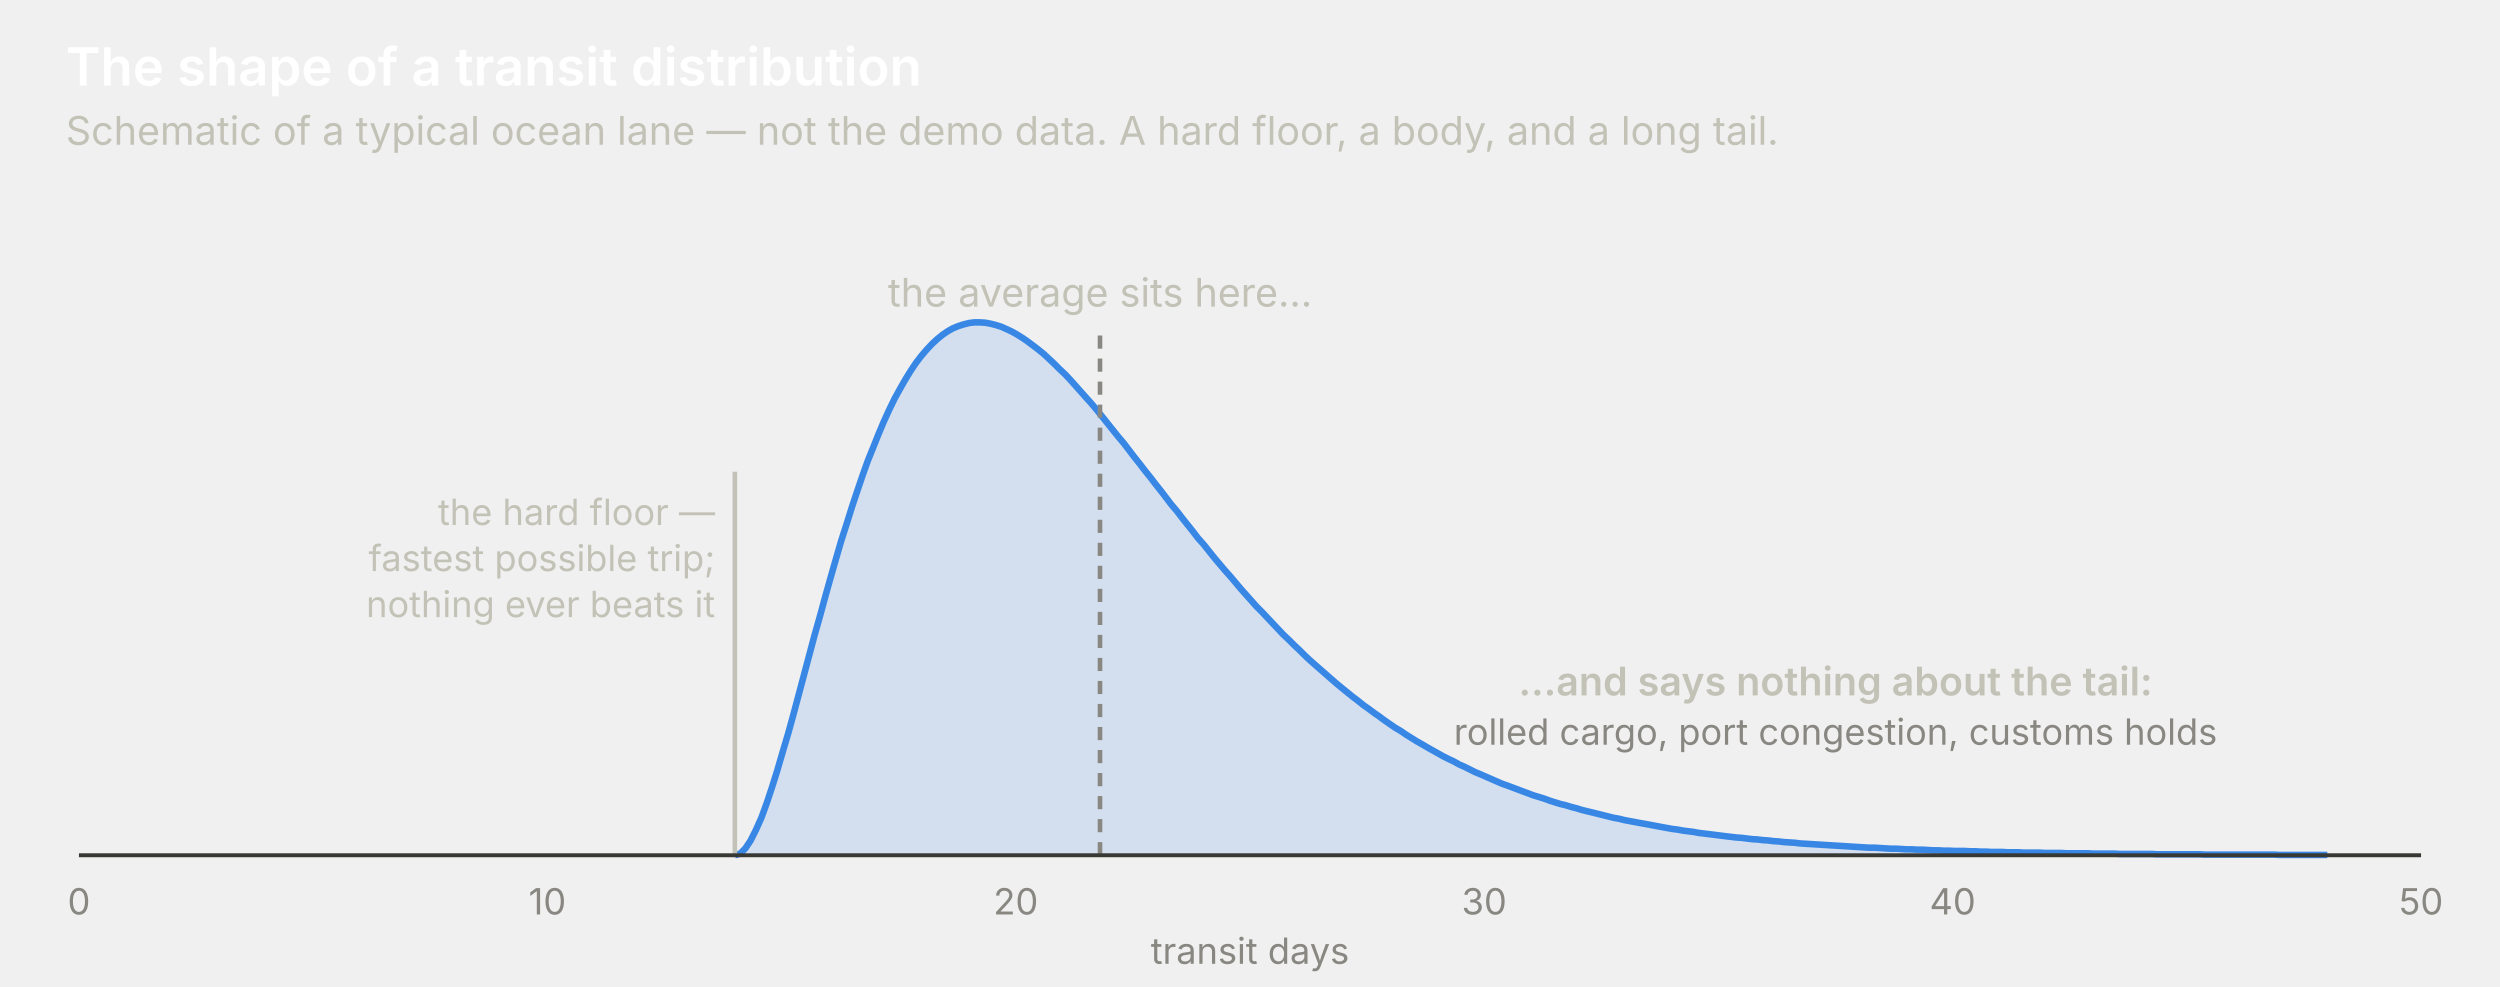
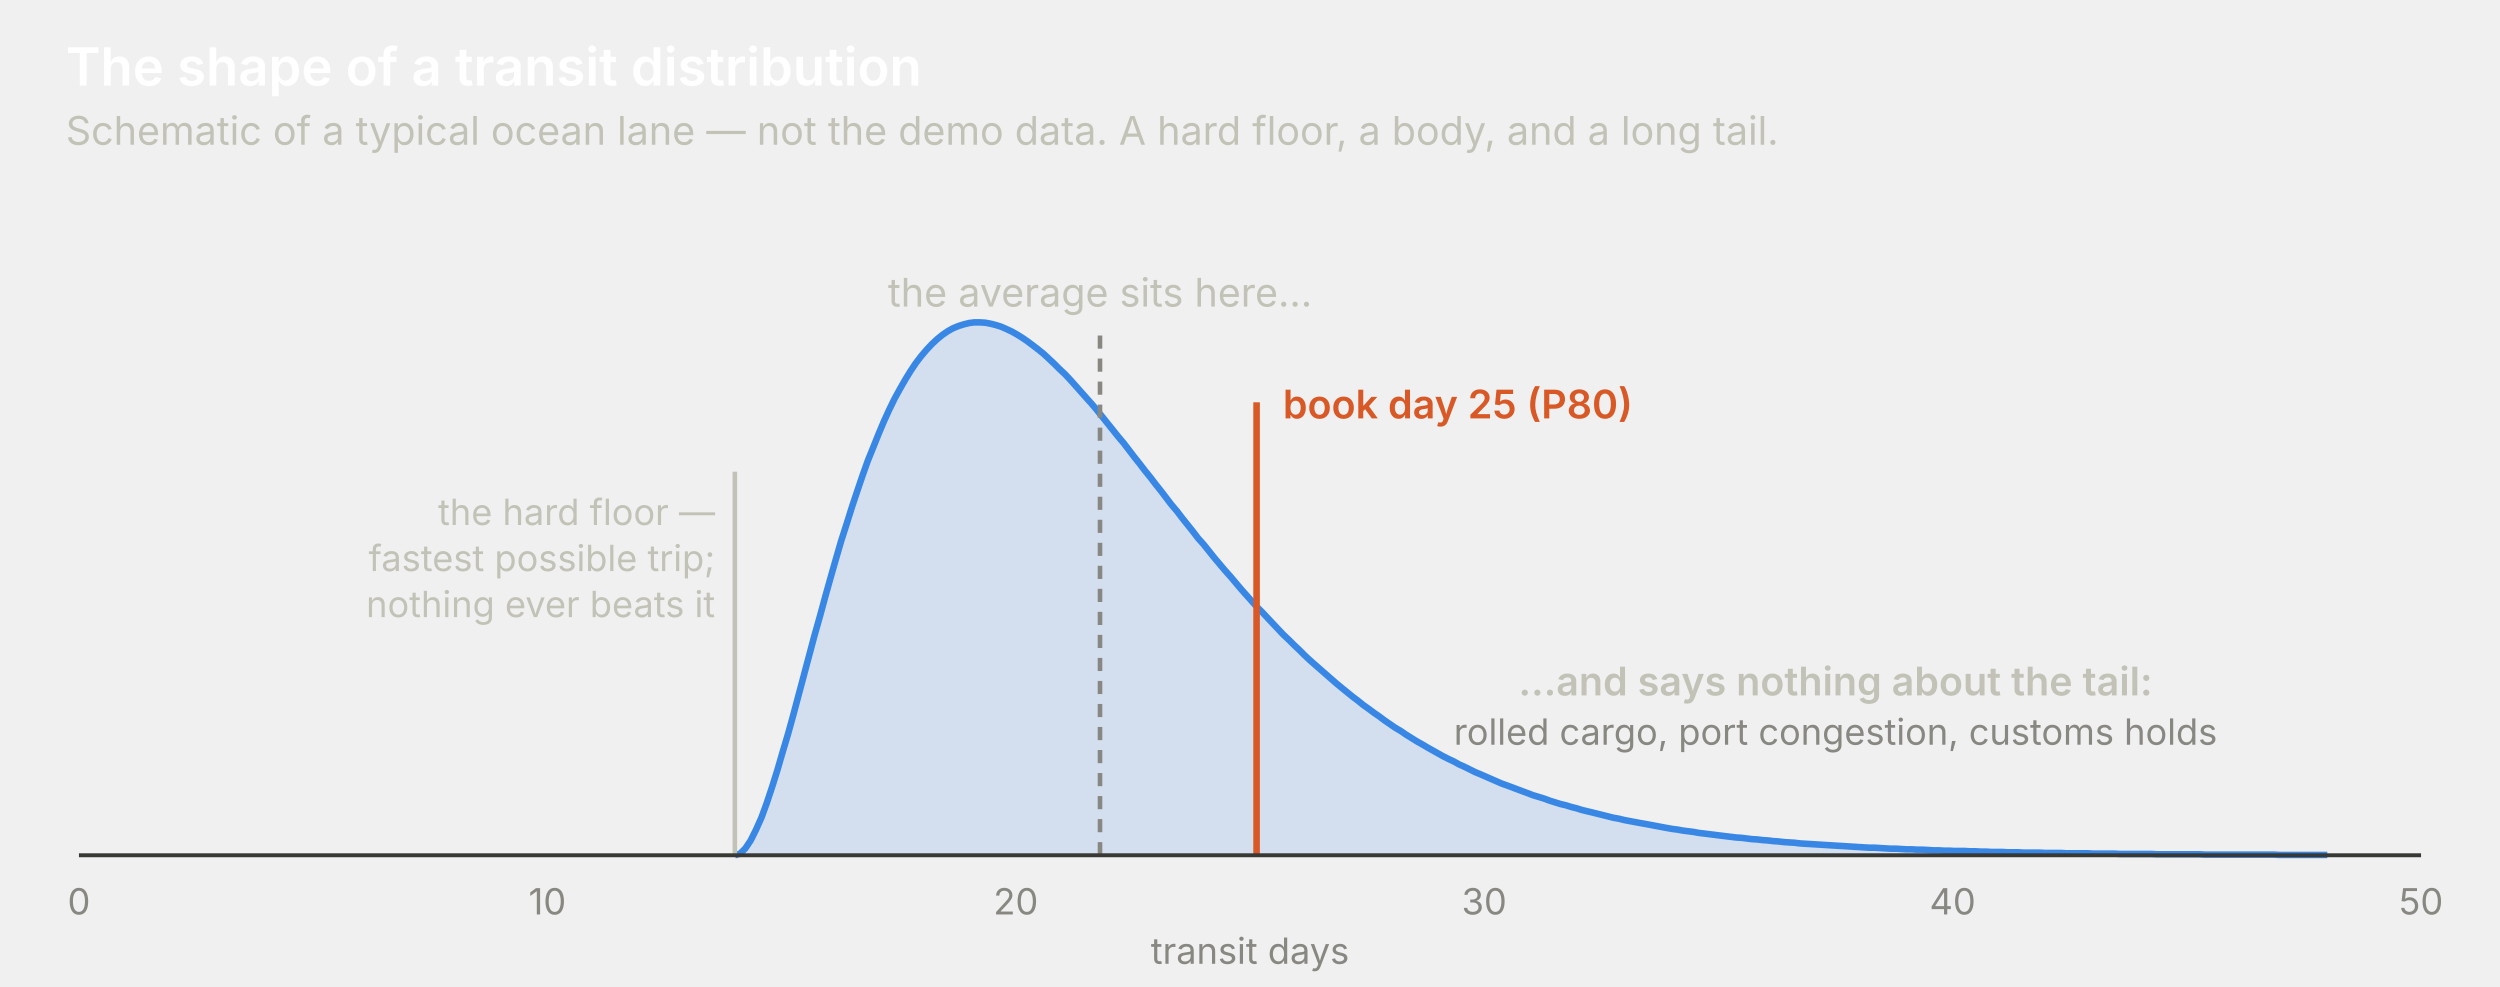
<svg xmlns="http://www.w3.org/2000/svg" width="760" height="300" viewBox="0 0 760 300" role="img">
  <text x="20.0" y="26.0" font-family="system-ui, -apple-system, Segoe UI, sans-serif" font-size="16" fill="#ffffff" text-anchor="start" font-weight="600" style="">The shape of a transit distribution</text>
  <text x="20.0" y="44.0" font-family="system-ui, -apple-system, Segoe UI, sans-serif" font-size="12" fill="#c3c2b7" text-anchor="start" font-weight="normal" style="">Schematic of a typical ocean lane — not the demo data. A hard floor, a body, and a long tail.</text>
  <path d="M 223.4 260.0 L 223.4 260.0 L 225.0 259.5 L 226.6 257.9 L 228.2 255.5 L 229.8 252.3 L 231.5 248.5 L 233.1 244.1 L 234.7 239.3 L 236.3 234.2 L 237.9 228.7 L 239.6 223.0 L 241.2 217.2 L 242.8 211.2 L 244.4 205.2 L 246.0 199.2 L 247.6 193.2 L 249.3 187.2 L 250.9 181.3 L 252.5 175.6 L 254.1 170.0 L 255.7 164.5 L 257.4 159.2 L 259.0 154.1 L 260.6 149.3 L 262.2 144.6 L 263.8 140.1 L 265.5 135.9 L 267.1 131.9 L 268.7 128.1 L 270.3 124.6 L 271.9 121.3 L 273.6 118.2 L 275.2 115.4 L 276.8 112.8 L 278.4 110.4 L 280.0 108.3 L 281.7 106.3 L 283.3 104.6 L 284.9 103.1 L 286.5 101.8 L 288.1 100.7 L 289.7 99.8 L 291.4 99.1 L 293.0 98.6 L 294.6 98.2 L 296.2 98.0 L 297.8 98.0 L 299.5 98.1 L 301.1 98.4 L 302.7 98.8 L 304.3 99.3 L 305.9 100.0 L 307.6 100.8 L 309.2 101.7 L 310.8 102.7 L 312.4 103.8 L 314.0 105.0 L 315.7 106.3 L 317.3 107.6 L 318.9 109.1 L 320.5 110.6 L 322.1 112.2 L 323.8 113.8 L 325.4 115.5 L 327.0 117.3 L 328.6 119.1 L 330.2 120.9 L 331.9 122.8 L 333.5 124.7 L 335.1 126.7 L 336.7 128.7 L 338.3 130.7 L 339.9 132.7 L 341.6 134.7 L 343.2 136.8 L 344.8 138.9 L 346.4 140.9 L 348.0 143.0 L 349.7 145.1 L 351.3 147.2 L 352.9 149.2 L 354.5 151.3 L 356.1 153.4 L 357.8 155.4 L 359.4 157.5 L 361.0 159.5 L 362.6 161.5 L 364.2 163.6 L 365.9 165.5 L 367.5 167.5 L 369.1 169.5 L 370.7 171.4 L 372.3 173.3 L 374.0 175.2 L 375.6 177.1 L 377.2 179.0 L 378.8 180.8 L 380.4 182.6 L 382.0 184.4 L 383.7 186.1 L 385.3 187.8 L 386.9 189.5 L 388.5 191.2 L 390.1 192.9 L 391.8 194.5 L 393.4 196.1 L 395.0 197.6 L 396.6 199.2 L 398.2 200.7 L 399.9 202.2 L 401.5 203.6 L 403.1 205.0 L 404.7 206.4 L 406.3 207.8 L 408.0 209.2 L 409.6 210.5 L 411.2 211.8 L 412.8 213.0 L 414.4 214.3 L 416.1 215.5 L 417.7 216.7 L 419.3 217.8 L 420.9 219.0 L 422.5 220.1 L 424.1 221.2 L 425.8 222.2 L 427.4 223.3 L 429.0 224.3 L 430.6 225.3 L 432.2 226.2 L 433.9 227.2 L 435.5 228.1 L 437.1 229.0 L 438.7 229.9 L 440.3 230.7 L 442.0 231.5 L 443.6 232.4 L 445.2 233.1 L 446.8 233.9 L 448.4 234.7 L 450.1 235.4 L 451.7 236.1 L 453.3 236.8 L 454.9 237.5 L 456.5 238.2 L 458.2 238.8 L 459.8 239.4 L 461.4 240.0 L 463.0 240.6 L 464.6 241.2 L 466.2 241.8 L 467.9 242.3 L 469.5 242.8 L 471.1 243.4 L 472.7 243.9 L 474.3 244.4 L 476.0 244.8 L 477.6 245.3 L 479.2 245.7 L 480.8 246.2 L 482.4 246.6 L 484.1 247.0 L 485.7 247.4 L 487.3 247.8 L 488.9 248.2 L 490.5 248.6 L 492.2 248.9 L 493.8 249.3 L 495.4 249.6 L 497.0 249.9 L 498.6 250.2 L 500.3 250.5 L 501.9 250.8 L 503.5 251.1 L 505.1 251.4 L 506.7 251.7 L 508.4 252.0 L 510.0 252.2 L 511.6 252.5 L 513.2 252.7 L 514.8 252.9 L 516.4 253.2 L 518.1 253.4 L 519.7 253.6 L 521.3 253.8 L 522.9 254.0 L 524.5 254.2 L 526.2 254.4 L 527.8 254.6 L 529.4 254.7 L 531.0 254.9 L 532.6 255.1 L 534.3 255.2 L 535.9 255.4 L 537.5 255.5 L 539.1 255.7 L 540.7 255.8 L 542.4 256.0 L 544.0 256.1 L 545.6 256.2 L 547.2 256.4 L 548.8 256.5 L 550.5 256.6 L 552.1 256.7 L 553.7 256.8 L 555.3 256.9 L 556.9 257.0 L 558.5 257.1 L 560.2 257.2 L 561.8 257.3 L 563.4 257.4 L 565.0 257.5 L 566.6 257.6 L 568.3 257.7 L 569.9 257.7 L 571.5 257.8 L 573.1 257.9 L 574.7 258.0 L 576.4 258.0 L 578.0 258.1 L 579.6 258.2 L 581.2 258.2 L 582.8 258.3 L 584.5 258.3 L 586.1 258.4 L 587.7 258.5 L 589.3 258.5 L 590.9 258.6 L 592.6 258.6 L 594.2 258.7 L 595.8 258.7 L 597.4 258.7 L 599.0 258.8 L 600.6 258.8 L 602.3 258.9 L 603.9 258.9 L 605.5 259.0 L 607.1 259.0 L 608.7 259.0 L 610.4 259.1 L 612.0 259.1 L 613.6 259.1 L 615.2 259.2 L 616.8 259.2 L 618.5 259.2 L 620.1 259.2 L 621.7 259.3 L 623.3 259.3 L 624.9 259.3 L 626.6 259.3 L 628.2 259.4 L 629.8 259.4 L 631.4 259.4 L 633.0 259.4 L 634.7 259.4 L 636.3 259.5 L 637.9 259.5 L 639.5 259.5 L 641.1 259.5 L 642.7 259.5 L 644.4 259.6 L 646.0 259.6 L 647.6 259.6 L 649.2 259.6 L 650.8 259.6 L 652.5 259.6 L 654.1 259.6 L 655.7 259.7 L 657.3 259.7 L 658.9 259.7 L 660.6 259.7 L 662.2 259.7 L 663.8 259.7 L 665.4 259.7 L 667.0 259.7 L 668.7 259.7 L 670.3 259.8 L 671.9 259.8 L 673.5 259.8 L 675.1 259.8 L 676.8 259.8 L 678.4 259.8 L 680.0 259.8 L 681.6 259.8 L 683.2 259.8 L 684.9 259.8 L 686.5 259.8 L 688.1 259.8 L 689.7 259.8 L 691.3 259.8 L 692.9 259.9 L 694.6 259.9 L 696.2 259.9 L 697.8 259.9 L 699.4 259.9 L 701.0 259.9 L 702.7 259.9 L 704.3 259.9 L 705.9 259.9 L 707.5 259.9 L 707.5 260.0 Z" fill="#3987e5" fill-opacity="0.16" />
  <path d="M 223.4 260.0 L 225.0 259.5 L 226.6 257.9 L 228.2 255.5 L 229.8 252.3 L 231.5 248.5 L 233.1 244.1 L 234.7 239.3 L 236.3 234.2 L 237.9 228.7 L 239.6 223.0 L 241.2 217.2 L 242.8 211.2 L 244.4 205.2 L 246.0 199.2 L 247.6 193.2 L 249.3 187.2 L 250.9 181.3 L 252.5 175.6 L 254.1 170.0 L 255.7 164.5 L 257.4 159.2 L 259.0 154.1 L 260.6 149.3 L 262.2 144.6 L 263.8 140.1 L 265.5 135.9 L 267.1 131.9 L 268.7 128.1 L 270.3 124.6 L 271.9 121.3 L 273.6 118.2 L 275.2 115.4 L 276.8 112.8 L 278.4 110.4 L 280.0 108.3 L 281.7 106.3 L 283.3 104.6 L 284.9 103.1 L 286.5 101.8 L 288.1 100.7 L 289.7 99.8 L 291.4 99.1 L 293.0 98.6 L 294.6 98.2 L 296.2 98.0 L 297.8 98.0 L 299.5 98.1 L 301.1 98.4 L 302.7 98.8 L 304.3 99.3 L 305.9 100.0 L 307.6 100.8 L 309.2 101.7 L 310.8 102.7 L 312.4 103.8 L 314.0 105.0 L 315.7 106.3 L 317.3 107.6 L 318.9 109.1 L 320.5 110.6 L 322.1 112.2 L 323.8 113.8 L 325.4 115.5 L 327.0 117.3 L 328.6 119.1 L 330.2 120.9 L 331.9 122.8 L 333.5 124.7 L 335.1 126.7 L 336.7 128.7 L 338.3 130.7 L 339.9 132.7 L 341.6 134.7 L 343.2 136.8 L 344.8 138.9 L 346.4 140.9 L 348.0 143.0 L 349.7 145.1 L 351.3 147.2 L 352.9 149.2 L 354.5 151.3 L 356.1 153.4 L 357.8 155.4 L 359.4 157.5 L 361.0 159.5 L 362.6 161.5 L 364.2 163.6 L 365.9 165.5 L 367.5 167.5 L 369.1 169.5 L 370.7 171.4 L 372.3 173.3 L 374.0 175.2 L 375.6 177.1 L 377.2 179.0 L 378.8 180.8 L 380.4 182.6 L 382.0 184.4 L 383.7 186.1 L 385.3 187.8 L 386.9 189.5 L 388.5 191.2 L 390.1 192.9 L 391.8 194.5 L 393.4 196.1 L 395.0 197.6 L 396.6 199.2 L 398.2 200.7 L 399.9 202.2 L 401.5 203.6 L 403.1 205.0 L 404.7 206.4 L 406.3 207.8 L 408.0 209.2 L 409.6 210.5 L 411.2 211.8 L 412.8 213.0 L 414.4 214.3 L 416.1 215.5 L 417.7 216.7 L 419.3 217.8 L 420.9 219.0 L 422.5 220.1 L 424.1 221.2 L 425.8 222.2 L 427.4 223.3 L 429.0 224.3 L 430.6 225.3 L 432.2 226.2 L 433.9 227.2 L 435.5 228.1 L 437.1 229.0 L 438.7 229.9 L 440.3 230.7 L 442.0 231.5 L 443.6 232.4 L 445.2 233.1 L 446.8 233.9 L 448.4 234.7 L 450.1 235.4 L 451.7 236.1 L 453.3 236.8 L 454.9 237.5 L 456.5 238.2 L 458.2 238.8 L 459.8 239.4 L 461.4 240.0 L 463.0 240.6 L 464.6 241.2 L 466.2 241.8 L 467.9 242.3 L 469.5 242.8 L 471.1 243.4 L 472.7 243.9 L 474.3 244.4 L 476.0 244.8 L 477.6 245.3 L 479.2 245.7 L 480.8 246.2 L 482.4 246.6 L 484.1 247.0 L 485.7 247.4 L 487.3 247.8 L 488.9 248.2 L 490.5 248.6 L 492.2 248.9 L 493.8 249.3 L 495.4 249.6 L 497.0 249.9 L 498.6 250.2 L 500.3 250.5 L 501.9 250.8 L 503.5 251.1 L 505.1 251.4 L 506.7 251.7 L 508.4 252.0 L 510.0 252.2 L 511.6 252.5 L 513.2 252.7 L 514.8 252.9 L 516.4 253.2 L 518.1 253.4 L 519.7 253.6 L 521.3 253.8 L 522.9 254.0 L 524.5 254.2 L 526.2 254.4 L 527.8 254.6 L 529.4 254.7 L 531.0 254.9 L 532.6 255.1 L 534.3 255.2 L 535.9 255.4 L 537.5 255.5 L 539.1 255.7 L 540.7 255.8 L 542.4 256.0 L 544.0 256.1 L 545.6 256.2 L 547.2 256.4 L 548.8 256.5 L 550.5 256.6 L 552.1 256.7 L 553.7 256.8 L 555.3 256.9 L 556.9 257.0 L 558.5 257.1 L 560.2 257.2 L 561.8 257.3 L 563.4 257.4 L 565.0 257.5 L 566.6 257.6 L 568.3 257.7 L 569.9 257.7 L 571.5 257.8 L 573.1 257.9 L 574.7 258.0 L 576.4 258.0 L 578.0 258.1 L 579.6 258.2 L 581.2 258.2 L 582.8 258.3 L 584.5 258.3 L 586.1 258.4 L 587.7 258.5 L 589.3 258.5 L 590.9 258.6 L 592.6 258.6 L 594.2 258.7 L 595.8 258.7 L 597.4 258.7 L 599.0 258.8 L 600.6 258.8 L 602.3 258.9 L 603.9 258.9 L 605.5 259.0 L 607.1 259.0 L 608.7 259.0 L 610.4 259.1 L 612.0 259.1 L 613.6 259.1 L 615.2 259.2 L 616.8 259.2 L 618.5 259.2 L 620.1 259.2 L 621.7 259.3 L 623.3 259.3 L 624.9 259.3 L 626.6 259.3 L 628.2 259.4 L 629.8 259.4 L 631.4 259.4 L 633.0 259.4 L 634.7 259.4 L 636.3 259.5 L 637.9 259.5 L 639.5 259.5 L 641.1 259.5 L 642.7 259.5 L 644.4 259.6 L 646.0 259.6 L 647.6 259.6 L 649.2 259.6 L 650.8 259.6 L 652.5 259.6 L 654.1 259.6 L 655.7 259.7 L 657.3 259.7 L 658.9 259.7 L 660.6 259.7 L 662.2 259.7 L 663.8 259.7 L 665.4 259.7 L 667.0 259.7 L 668.7 259.7 L 670.3 259.8 L 671.9 259.8 L 673.5 259.8 L 675.1 259.8 L 676.8 259.8 L 678.4 259.8 L 680.0 259.8 L 681.6 259.8 L 683.2 259.8 L 684.9 259.8 L 686.5 259.8 L 688.1 259.8 L 689.7 259.8 L 691.3 259.8 L 692.9 259.9 L 694.6 259.9 L 696.2 259.9 L 697.8 259.9 L 699.4 259.9 L 701.0 259.9 L 702.7 259.9 L 704.3 259.9 L 705.9 259.9 L 707.5 259.9" fill="none" stroke="#3987e5" stroke-width="2" stroke-linejoin="round" />
  <line x1="223.4" y1="260.0" x2="223.4" y2="143.4" stroke="#c3c2b7" stroke-width="1.4" />
  <text x="217.4" y="159.6" font-family="system-ui, -apple-system, Segoe UI, sans-serif" font-size="11" fill="#c3c2b7" text-anchor="end" font-weight="normal" style="">the hard floor —</text>
  <text x="217.4" y="173.6" font-family="system-ui, -apple-system, Segoe UI, sans-serif" font-size="11" fill="#c3c2b7" text-anchor="end" font-weight="normal" style="">fastest possible trip;</text>
  <text x="217.4" y="187.6" font-family="system-ui, -apple-system, Segoe UI, sans-serif" font-size="11" fill="#c3c2b7" text-anchor="end" font-weight="normal" style="">nothing ever beats it</text>
  <line x1="334.4" y1="260.0" x2="334.4" y2="101.2" stroke="#898781" stroke-width="1.4" stroke-dasharray="4 3" />
  <text x="334.4" y="93.2" font-family="system-ui, -apple-system, Segoe UI, sans-serif" font-size="12" fill="#c3c2b7" text-anchor="middle" font-weight="normal" style="">the average sits here…</text>
+   <line x1="382.0" y1="260.0" x2="382.0" y2="122.3" stroke="#d95926" stroke-width="2" />
+   <text x="390.0" y="127.2" font-family="system-ui, -apple-system, Segoe UI, sans-serif" font-size="12" fill="#d95926" text-anchor="start" font-weight="600" style="">book day 25 (P80)</text>
  <text x="558.0" y="211.4" font-family="system-ui, -apple-system, Segoe UI, sans-serif" font-size="12" fill="#c3c2b7" text-anchor="middle" font-weight="600" style="">…and says nothing about the tail:</text>
  <text x="558.0" y="226.4" font-family="system-ui, -apple-system, Segoe UI, sans-serif" font-size="11" fill="#898781" text-anchor="middle" font-weight="normal" style="">rolled cargo, port congestion, customs holds</text>
  <line x1="24.0" y1="260.0" x2="736.0" y2="260.0" stroke="#383835" stroke-width="1.2" />
  <text x="24.0" y="278.0" font-family="system-ui, -apple-system, Segoe UI, sans-serif" font-size="11" fill="#898781" text-anchor="middle" font-weight="normal" style="font-variant-numeric: tabular-nums;">0</text>
  <text x="166.4" y="278.0" font-family="system-ui, -apple-system, Segoe UI, sans-serif" font-size="11" fill="#898781" text-anchor="middle" font-weight="normal" style="font-variant-numeric: tabular-nums;">10</text>
  <text x="308.8" y="278.0" font-family="system-ui, -apple-system, Segoe UI, sans-serif" font-size="11" fill="#898781" text-anchor="middle" font-weight="normal" style="font-variant-numeric: tabular-nums;">20</text>
  <text x="451.2" y="278.0" font-family="system-ui, -apple-system, Segoe UI, sans-serif" font-size="11" fill="#898781" text-anchor="middle" font-weight="normal" style="font-variant-numeric: tabular-nums;">30</text>
  <text x="593.6" y="278.0" font-family="system-ui, -apple-system, Segoe UI, sans-serif" font-size="11" fill="#898781" text-anchor="middle" font-weight="normal" style="font-variant-numeric: tabular-nums;">40</text>
  <text x="736.0" y="278.0" font-family="system-ui, -apple-system, Segoe UI, sans-serif" font-size="11" fill="#898781" text-anchor="middle" font-weight="normal" style="font-variant-numeric: tabular-nums;">50</text>
  <text x="380.0" y="293.0" font-family="system-ui, -apple-system, Segoe UI, sans-serif" font-size="11" fill="#898781" text-anchor="middle" font-weight="normal" style="">transit days</text>
</svg>
